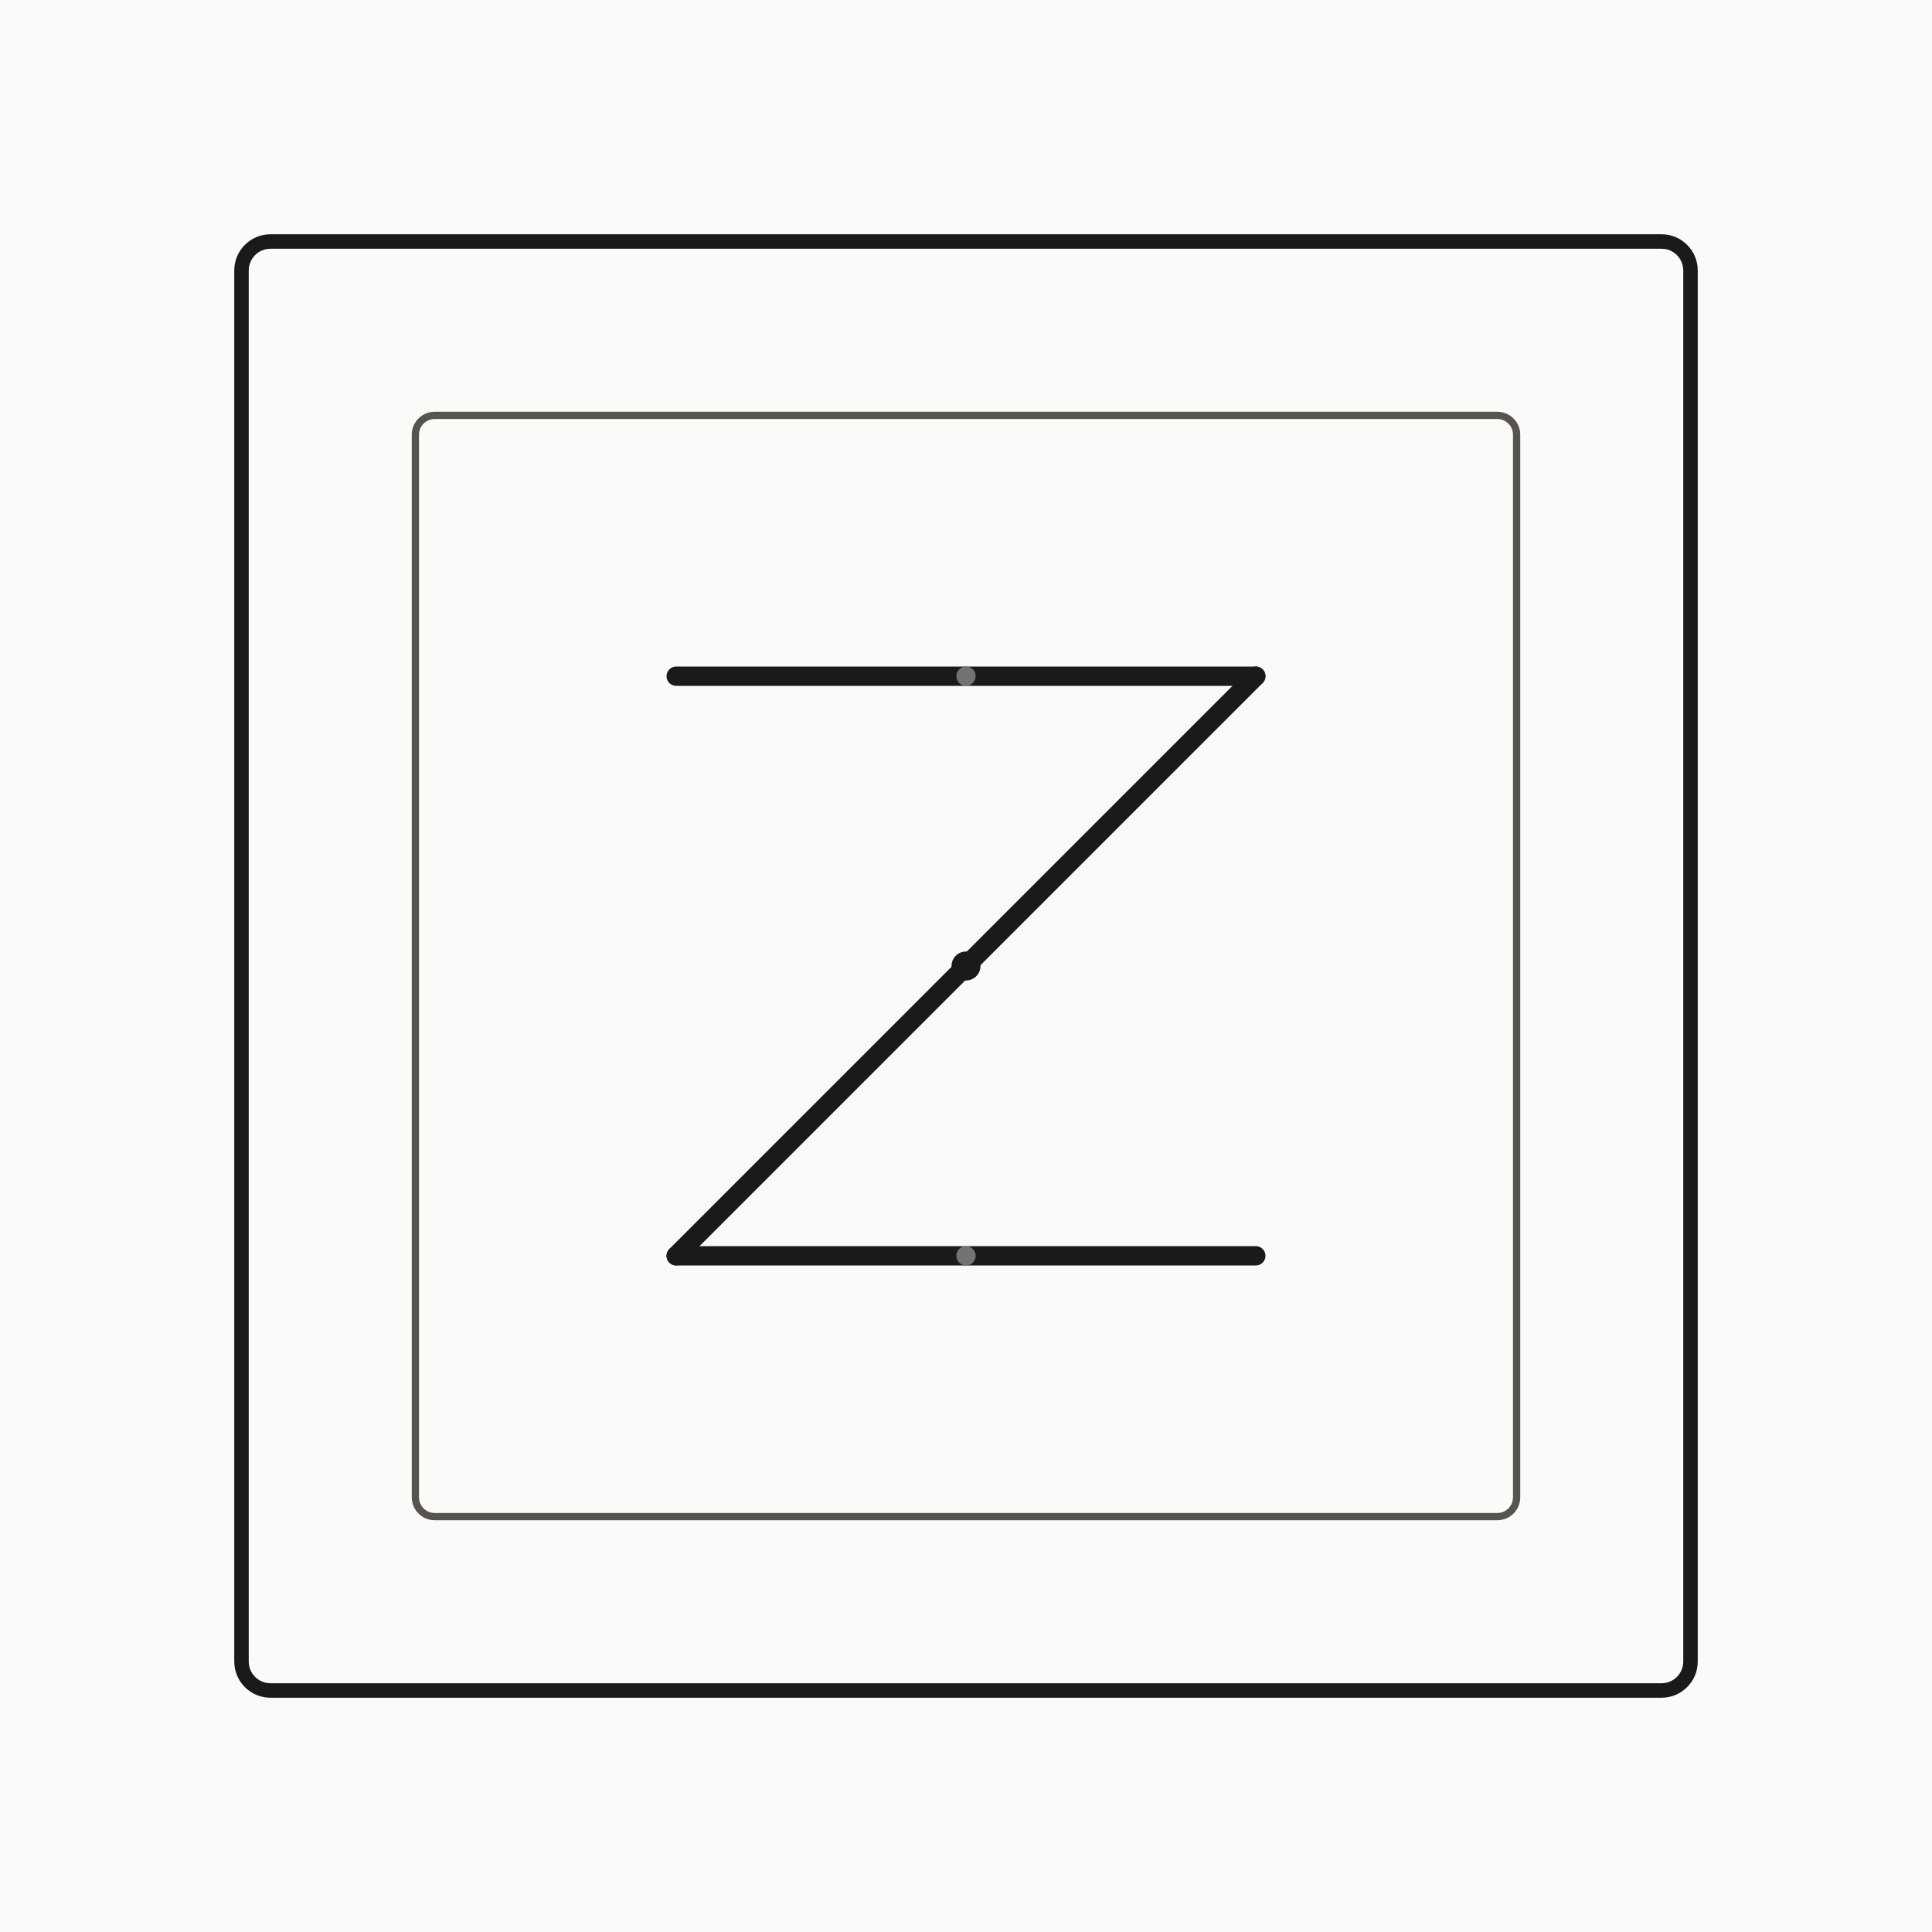
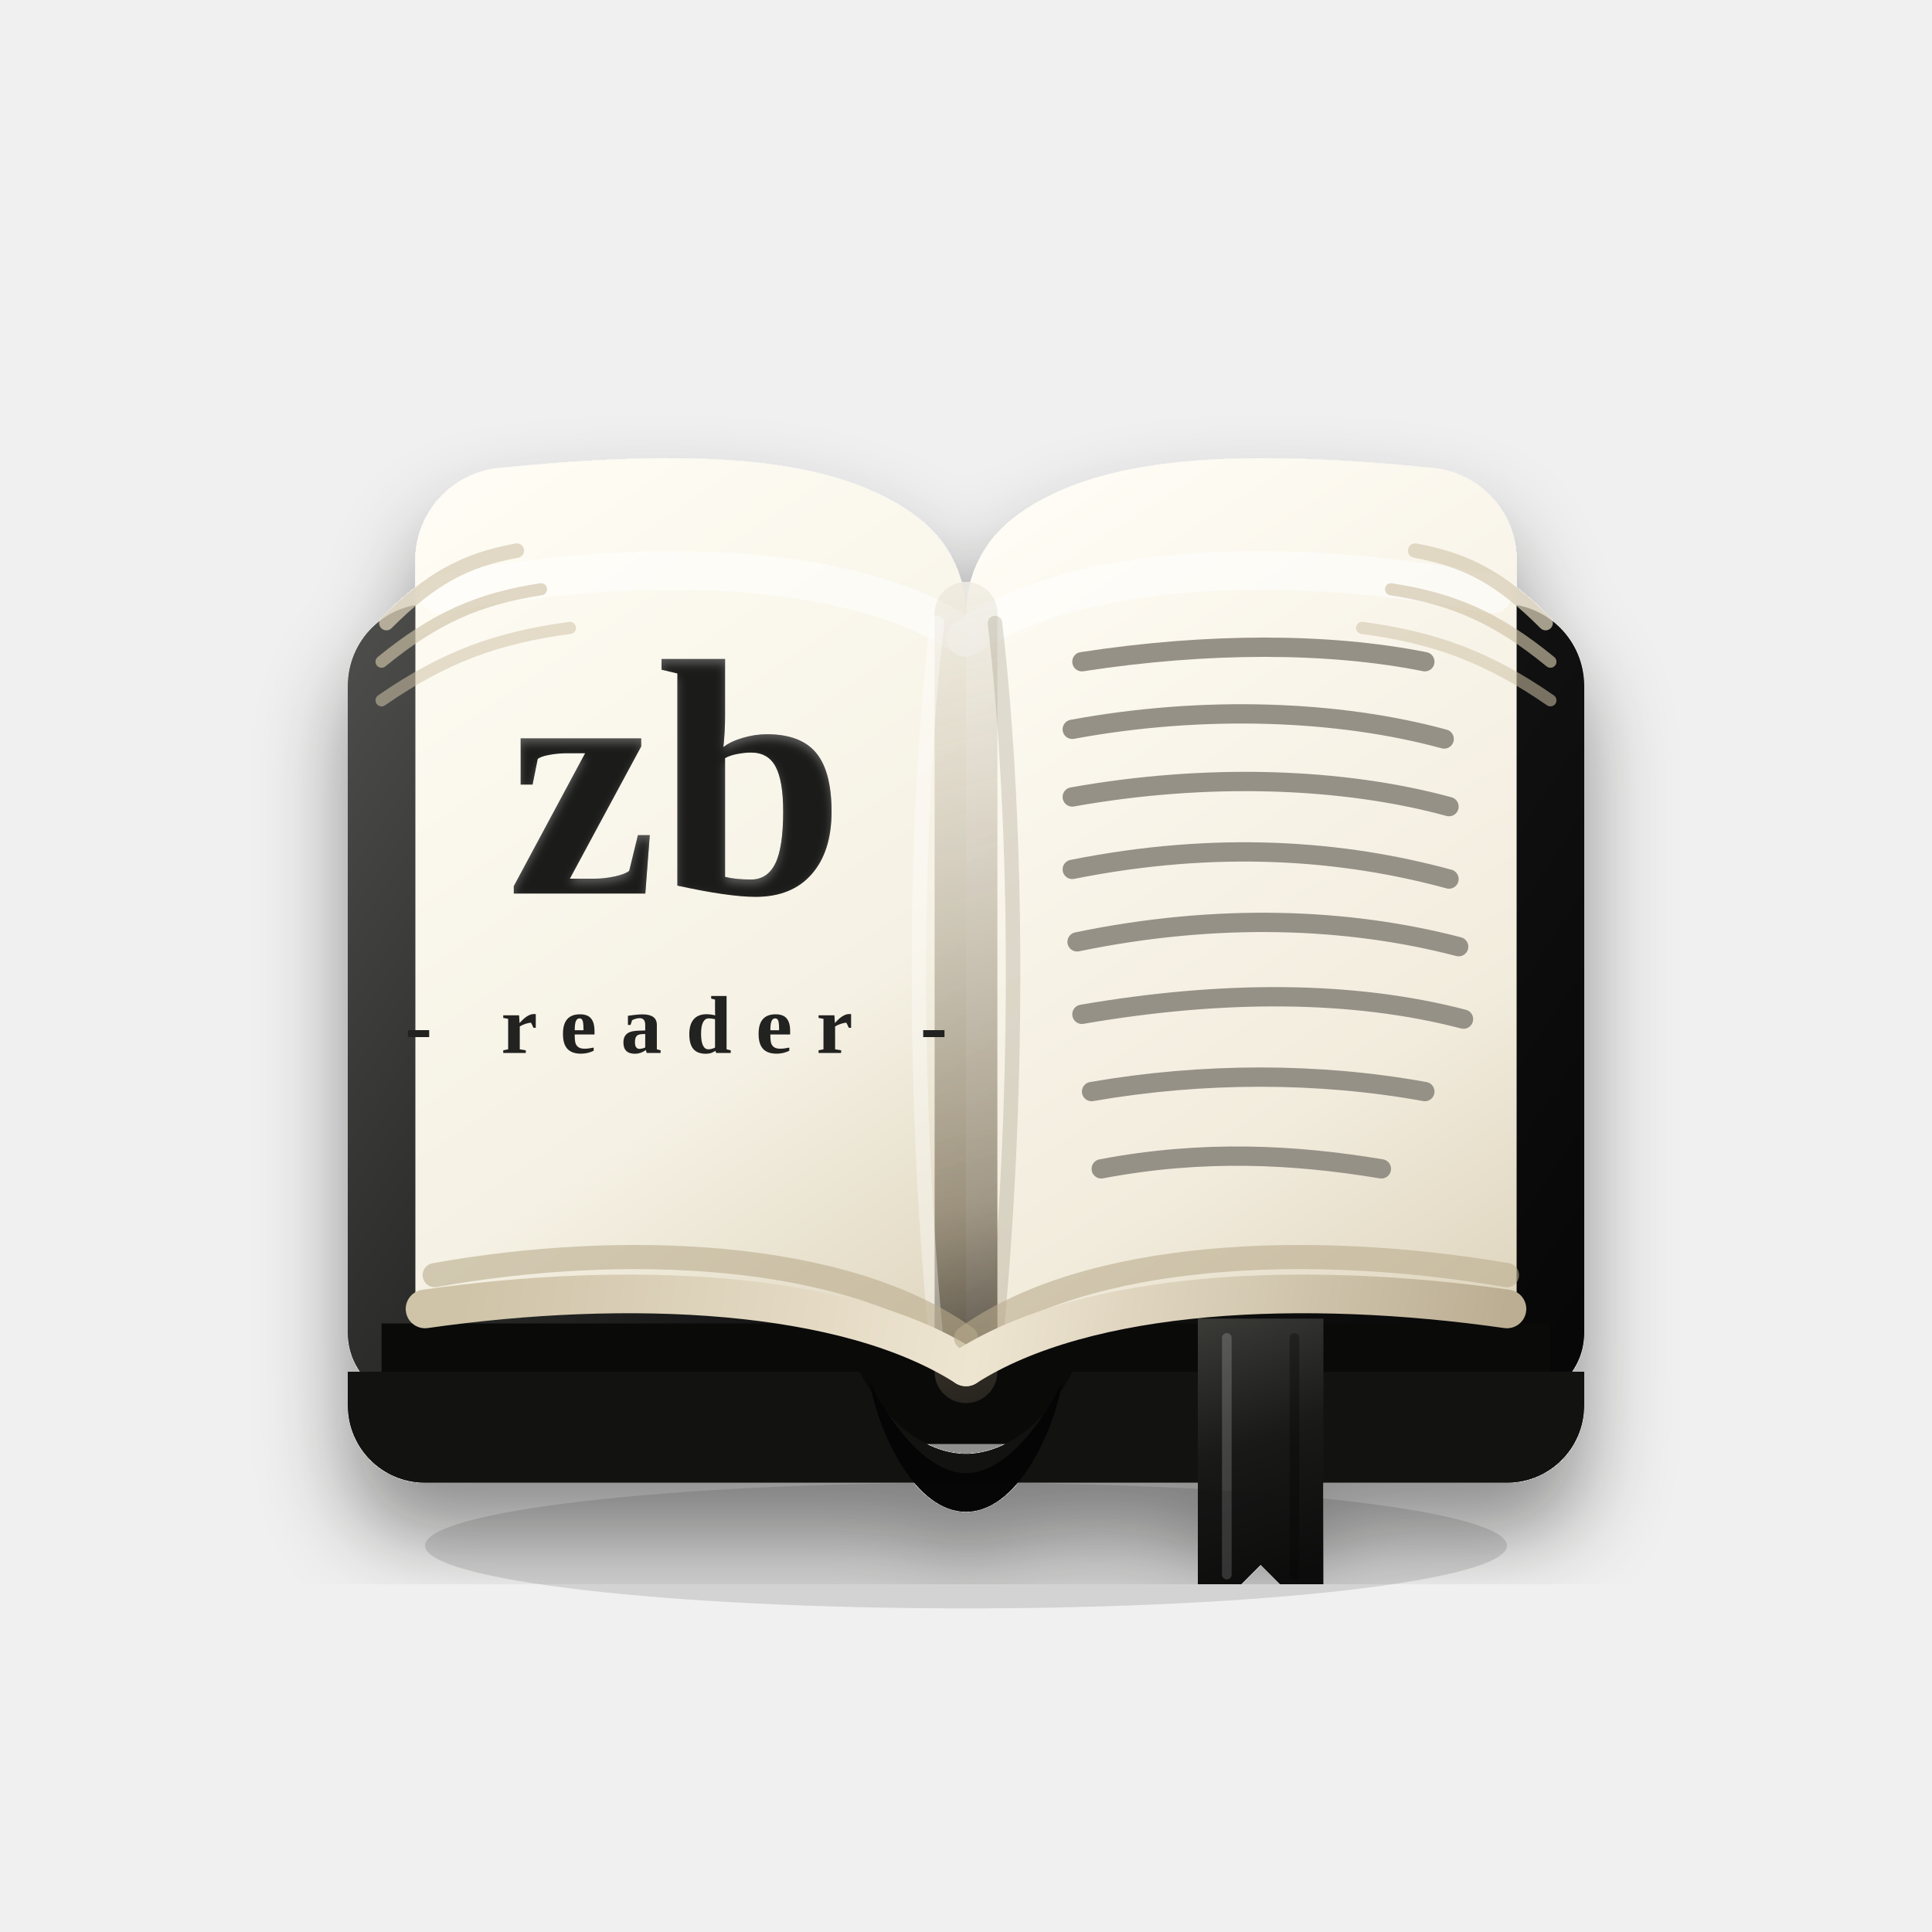
- <svg xmlns="http://www.w3.org/2000/svg" width="400" height="400" viewBox="0 0 400 400" fill="none">
-   <rect width="400" height="400" fill="#FAFAF9" />
-   <rect x="50" y="50" width="300" height="300" rx="6" stroke="#1A1A1A" stroke-width="3" fill="none" />
-   <rect x="86" y="86" width="228" height="228" rx="4" stroke="#57534E" stroke-width="1.5" fill="none" />
-   <line x1="140" y1="140" x2="260" y2="140" stroke="#1A1A1A" stroke-width="4" stroke-linecap="round" />
-   <line x1="260" y1="140" x2="140" y2="260" stroke="#1A1A1A" stroke-width="4" stroke-linecap="round" />
-   <line x1="140" y1="260" x2="260" y2="260" stroke="#1A1A1A" stroke-width="4" stroke-linecap="round" />
-   <circle cx="200" cy="200" r="3" fill="#1A1A1A" />
-   <circle cx="200" cy="140" r="2" fill="#737373" />
-   <circle cx="200" cy="260" r="2" fill="#737373" />
+ <svg xmlns="http://www.w3.org/2000/svg" width="400" height="400" viewBox="0 0 400 400" fill="none" role="img" aria-labelledby="title desc">
+   <defs>
+     <linearGradient id="cover" x1="72" y1="136" x2="328" y2="305" gradientUnits="userSpaceOnUse">
+       <stop stop-color="#4C4D4A" />
+       <stop offset="0.45" stop-color="#171817" />
+       <stop offset="1" stop-color="#050505" />
+     </linearGradient>
+     <linearGradient id="paperLeft" x1="78" y1="103" x2="203" y2="289" gradientUnits="userSpaceOnUse">
+       <stop stop-color="#FFFDF5" />
+       <stop offset="0.62" stop-color="#F5F1E4" />
+       <stop offset="1" stop-color="#DCD2B9" />
+     </linearGradient>
+     <linearGradient id="paperRight" x1="205" y1="101" x2="325" y2="290" gradientUnits="userSpaceOnUse">
+       <stop stop-color="#FFFDF6" />
+       <stop offset="0.64" stop-color="#F2ECDD" />
+       <stop offset="1" stop-color="#D7CCB2" />
+     </linearGradient>
+     <linearGradient id="pageEdge" x1="96" y1="266" x2="306" y2="304" gradientUnits="userSpaceOnUse">
+       <stop stop-color="#CFC3A8" />
+       <stop offset="0.5" stop-color="#EEE5D1" />
+       <stop offset="1" stop-color="#BBAE93" />
+     </linearGradient>
+     <linearGradient id="spine" x1="177" y1="129" x2="222" y2="303" gradientUnits="userSpaceOnUse">
+       <stop stop-color="#CFC6B2" stop-opacity="0.24" />
+       <stop offset="0.68" stop-color="#6B5F4B" stop-opacity="0.6" />
+       <stop offset="1" stop-color="#111111" />
+     </linearGradient>
+     <linearGradient id="ribbon" x1="244" y1="258" x2="273" y2="340" gradientUnits="userSpaceOnUse">
+       <stop stop-color="#4D4D49" />
+       <stop offset="0.5" stop-color="#191A18" />
+       <stop offset="1" stop-color="#050505" />
+     </linearGradient>
+     <filter id="bookShadow" x="46" y="82" width="308" height="246" filterUnits="userSpaceOnUse" color-interpolation-filters="sRGB">
+       <feFlood flood-opacity="0" result="BackgroundImageFix" />
+       <feColorMatrix in="SourceAlpha" type="matrix" values="0 0 0 0 0 0 0 0 0 0 0 0 0 0 0 0 0 0 127 0" result="hardAlpha" />
+       <feOffset dy="11" />
+       <feGaussianBlur stdDeviation="9" />
+       <feComposite in2="hardAlpha" operator="out" />
+       <feColorMatrix type="matrix" values="0 0 0 0 0.025 0 0 0 0 0.025 0 0 0 0 0.022 0 0 0 0.42 0" />
+       <feBlend mode="normal" in2="BackgroundImageFix" result="drop" />
+       <feBlend mode="normal" in="SourceGraphic" in2="drop" result="shape" />
+     </filter>
+     <filter id="letterpress" x="93" y="133" width="103" height="76" filterUnits="userSpaceOnUse" color-interpolation-filters="sRGB">
+       <feGaussianBlur in="SourceAlpha" stdDeviation="0.9" result="blur" />
+       <feOffset dx="0" dy="1" />
+       <feComposite in2="SourceAlpha" operator="arithmetic" k2="-1" k3="1" result="inner" />
+       <feColorMatrix in="inner" type="matrix" values="0 0 0 0 1 0 0 0 0 1 0 0 0 0 1 0 0 0 0.28 0" />
+       <feBlend mode="normal" in2="SourceGraphic" />
+     </filter>
+   </defs>
+   <g filter="url(#bookShadow)">
+     <path d="M72 142C72 132.611 79.611 125 89 125H177C191.359 125 200 136.526 200 150.885V290H86C78.268 290 72 283.732 72 276V142Z" fill="url(#cover)" />
+     <path d="M328 142C328 132.611 320.389 125 311 125H223C208.641 125 200 136.526 200 150.885V290H314C321.732 290 328 283.732 328 276V142Z" fill="url(#cover)" />
+     <path d="M79 274H321V288C321 294.075 316.075 299 310 299H90C83.925 299 79 294.075 79 288V274Z" fill="#0A0A09" />
+     <path d="M178 284C184 296 193 301 200 301C207 301 216 296 222 284H328V291C328 299.837 320.837 307 312 307H88C79.163 307 72 299.837 72 291V284H178Z" fill="#121311" />
+     <path d="M180 286C186 298 193.5 305 200 305C206.5 305 214 298 220 286C218 297 210.5 313 200 313C189.5 313 182 297 180 286Z" fill="#050505" />
+     <path d="M86 116C86 106.151 93.465 97.899 103.263 96.913C143.2 92.893 173.486 94.028 190.51 107.53C196.537 112.31 200 119.652 200 127.344V283C179.2 268.6 132.8 267.4 86 274V116Z" fill="url(#paperLeft)" />
+     <path d="M314 116C314 106.151 306.535 97.899 296.737 96.913C256.8 92.893 226.514 94.028 209.49 107.53C203.463 112.31 200 119.652 200 127.344V283C220.8 268.6 267.2 267.4 314 274V116Z" fill="url(#paperRight)" />
+     <path d="M91 123C132 115 176 116 200 132" stroke="#FFFFFF" stroke-width="8" stroke-linecap="round" opacity="0.5" />
+     <path d="M309 123C268 115 224 116 200 132" stroke="#FFFFFF" stroke-width="8" stroke-linecap="round" opacity="0.5" />
+     <path d="M200 127V284" stroke="url(#spine)" stroke-width="13" stroke-linecap="round" />
+     <path d="M194 129C189 172 189 229 194 279" stroke="#FFFFFF" stroke-width="3" stroke-linecap="round" opacity="0.36" />
+     <path d="M206 129C211 172 211 229 206 279" stroke="#7B715D" stroke-width="3" stroke-linecap="round" opacity="0.22" />
+     <path d="M90 264C129 257 175 259 200 277" stroke="#B8AA8C" stroke-width="5" stroke-linecap="round" opacity="0.58" />
+     <path d="M88 271C130 265 175 267 200 283" stroke="url(#pageEdge)" stroke-width="8" stroke-linecap="round" />
+     <path d="M312 264C271 257 225 259 200 277" stroke="#B8AA8C" stroke-width="5" stroke-linecap="round" opacity="0.58" />
+     <path d="M312 271C270 265 225 267 200 283" stroke="url(#pageEdge)" stroke-width="8" stroke-linecap="round" />
+     <path d="M80 129C89 120 96 116 107 114" stroke="#D8CEB6" stroke-width="3" stroke-linecap="round" opacity="0.75" />
+     <path d="M79 137C90 128 99 124 112 122" stroke="#CFC3A8" stroke-width="2.5" stroke-linecap="round" opacity="0.65" />
+     <path d="M79 145C92 136 103 132 118 130" stroke="#CFC3A8" stroke-width="2.5" stroke-linecap="round" opacity="0.55" />
+     <path d="M320 129C311 120 304 116 293 114" stroke="#D8CEB6" stroke-width="3" stroke-linecap="round" opacity="0.75" />
+     <path d="M321 137C310 128 301 124 288 122" stroke="#CFC3A8" stroke-width="2.5" stroke-linecap="round" opacity="0.65" />
+     <path d="M321 145C308 136 297 132 282 130" stroke="#CFC3A8" stroke-width="2.5" stroke-linecap="round" opacity="0.55" />
+     <g filter="url(#letterpress)">
+       <text x="140" y="185" text-anchor="middle" fill="#1B1B1A" font-family="Georgia, 'Times New Roman', serif" font-size="70" font-weight="700">zb</text>
+     </g>
+     <text x="140" y="218" text-anchor="middle" fill="#222220" font-family="Georgia, 'Times New Roman', serif" font-size="17" font-weight="700" letter-spacing="5">- reader -</text>
+     <path d="M224 137C250 133 275 133 295 137" stroke="#969187" stroke-width="4" stroke-linecap="round" />
+     <path d="M222 151C249 146 277 147 299 153" stroke="#969187" stroke-width="4" stroke-linecap="round" />
+     <path d="M222 165C250 160 278 161 300 167" stroke="#969187" stroke-width="4" stroke-linecap="round" />
+     <path d="M222 180C252 174 278 176 300 182" stroke="#969187" stroke-width="4" stroke-linecap="round" />
+     <path d="M223 195C252 189 279 190 302 196" stroke="#969187" stroke-width="4" stroke-linecap="round" />
+     <path d="M224 210C253 205 280 205 303 211" stroke="#969187" stroke-width="4" stroke-linecap="round" />
+     <path d="M226 226C249 222 273 222 295 226" stroke="#969187" stroke-width="4" stroke-linecap="round" />
+     <path d="M228 242C249 238 268 239 286 242" stroke="#969187" stroke-width="4" stroke-linecap="round" />
+     <path d="M248 273H274V337L261 324L248 337V273Z" fill="url(#ribbon)" />
+     <path d="M254 277V326" stroke="#FFFFFF" stroke-width="2" stroke-linecap="round" opacity="0.18" />
+     <path d="M268 277V326" stroke="#000000" stroke-width="2" stroke-linecap="round" opacity="0.3" />
+   </g>
+   <ellipse cx="200" cy="320" rx="112" ry="13" fill="#111111" opacity="0.13" />
</svg>
